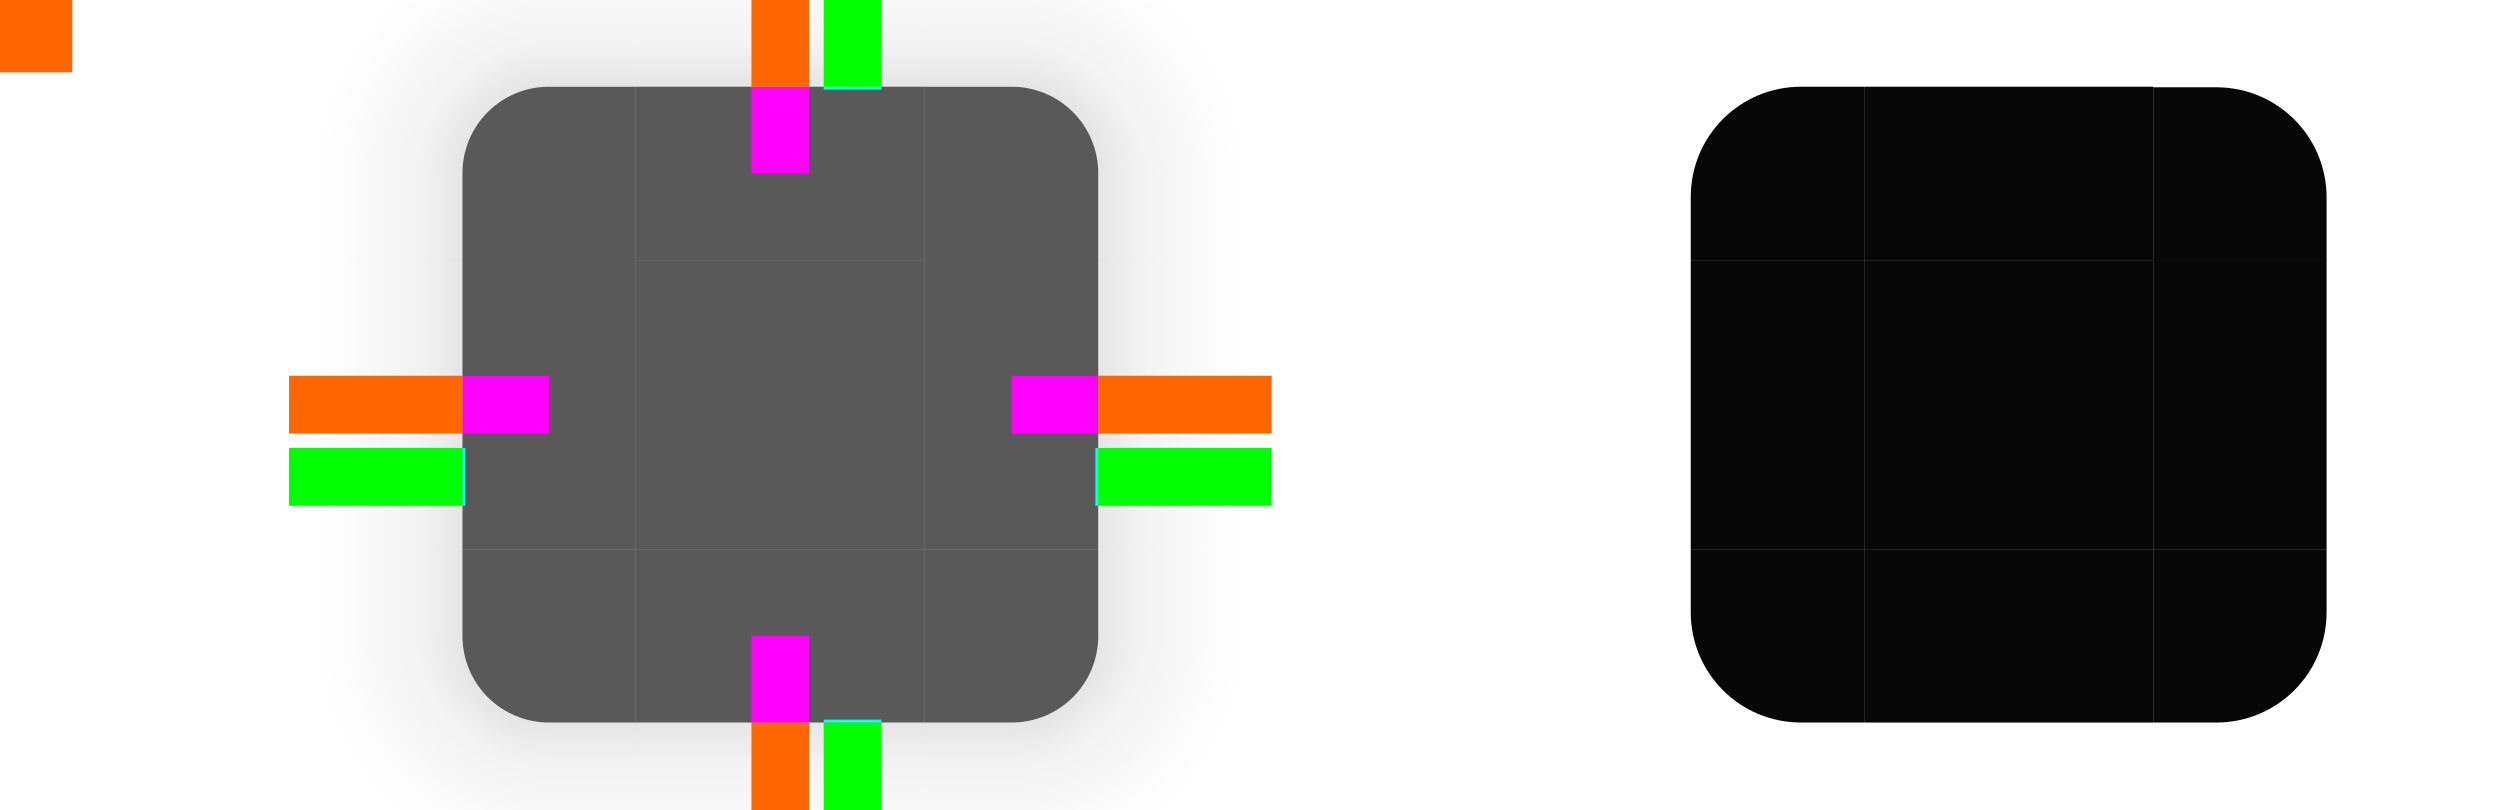
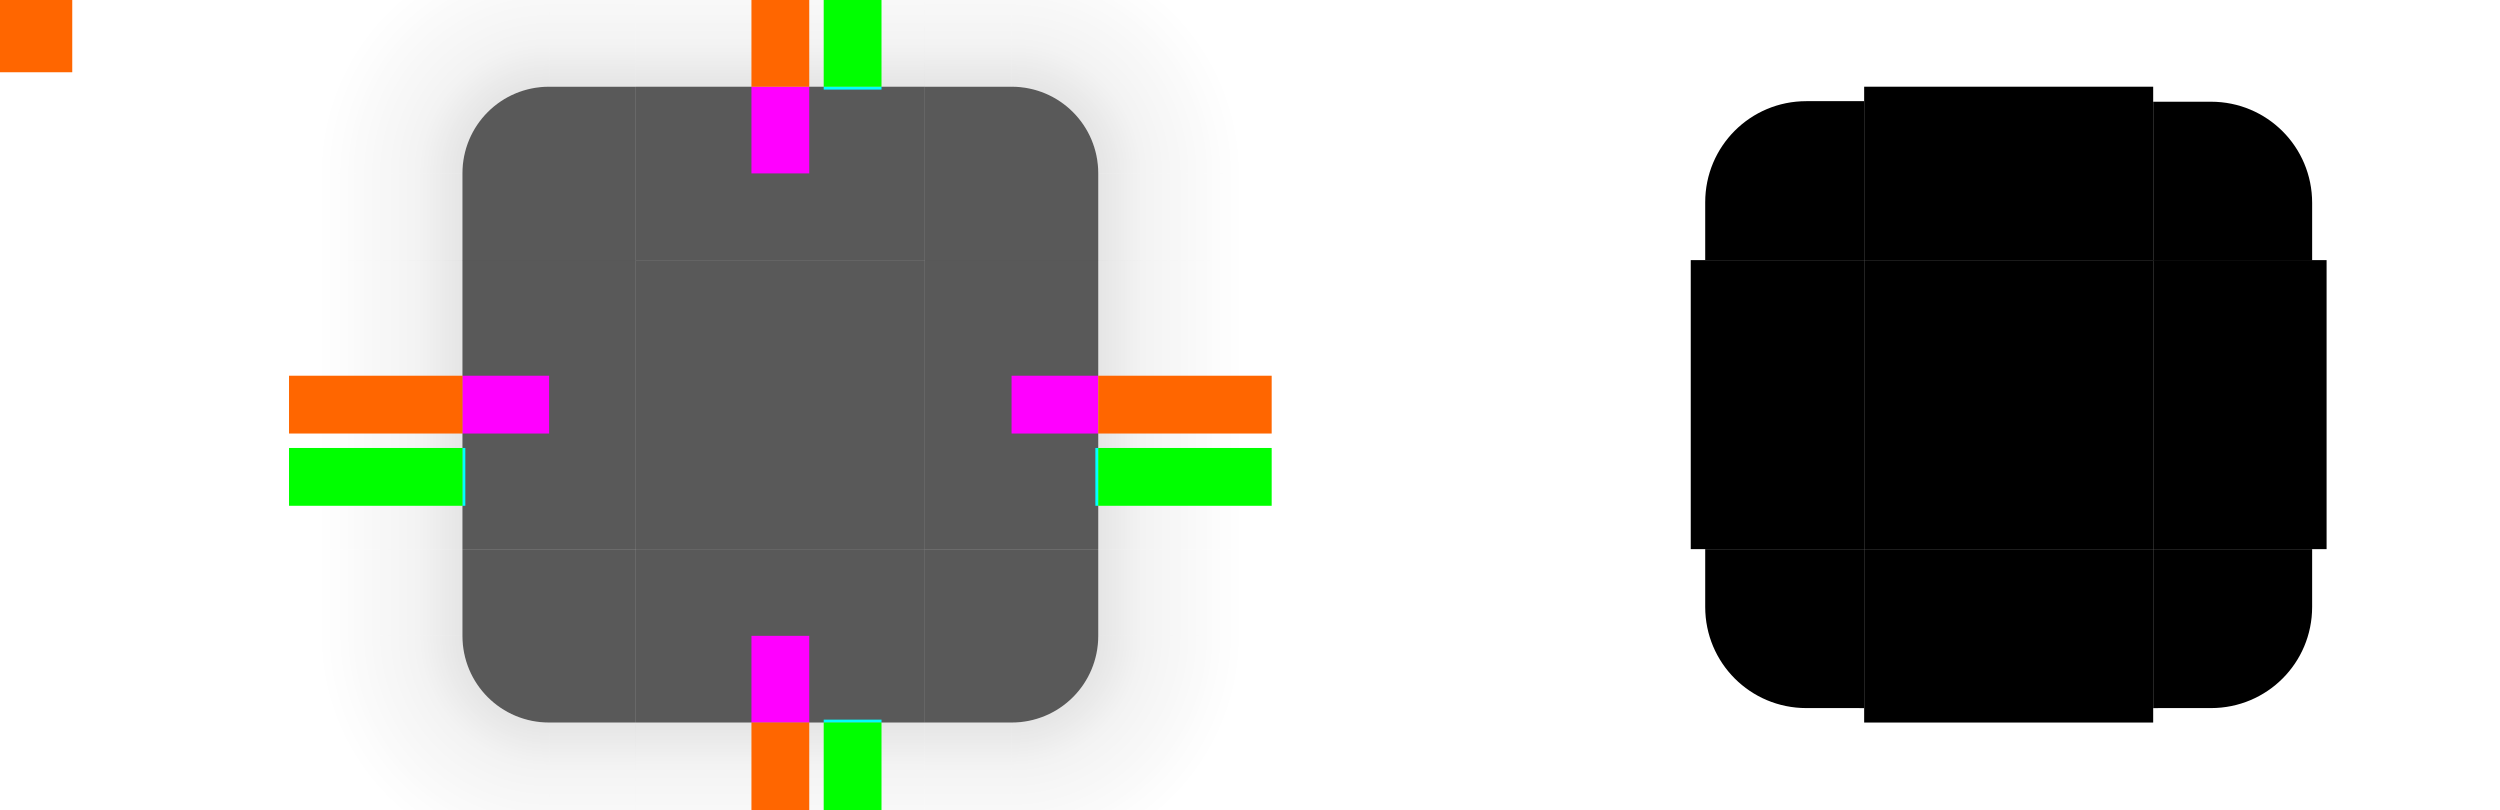
<svg xmlns="http://www.w3.org/2000/svg" xmlns:xlink="http://www.w3.org/1999/xlink" width="173" height="56" version="1.1" viewBox="0 0 173 56" id="svg87">
  <style id="current-color-scheme" type="text/css">.ColorScheme-Text {
        color:#31363b;
        stop-color:#31363b;
      }
      .ColorScheme-Background {
        color:#eff0f1;
        stop-color:#eff0f1;
      }
      .ColorScheme-Highlight {
        color:#3281ea;
        stop-color:#3281ea;
      }
      .ColorScheme-ViewText {
        color:#31363b;
        stop-color:#31363b;
      }
      .ColorScheme-ViewBackground {
        color:#fcfcfc;
        stop-color:#fcfcfc;
      }
      .ColorScheme-ViewHover {
        color:#93cee9;
        stop-color:#93cee9;
      }
      .ColorScheme-ViewFocus{
        color:#3281ea;
        stop-color:#3281ea;
      }
      .ColorScheme-ButtonText {
        color:#31363b;
        stop-color:#31363b;
      }
      .ColorScheme-ButtonBackground {
        color:#eff0f1;
        stop-color:#eff0f1;
      }
      .ColorScheme-ButtonHover {
        color:#93cee9;
        stop-color:#93cee9;
      }
      .ColorScheme-ButtonFocus{
        color:#3281ea;
        stop-color:#3281ea;
      }</style>
  <defs id="defs16">
-     <style type="text/css" id="style3">.ColorScheme-Text {
-         color:#31363b;
-       }
-       .ColorScheme-Background {
-         color:#eff0f1;
-       }
-       .ColorScheme-Highlight {
-         color:#3281ea;
-       }
-       .ColorScheme-ViewText {
-         color:#31363b;
-       }
-       .ColorScheme-ViewBackground {
-         color:#fcfcfc;
-       }
-       .ColorScheme-ViewHover {
-         color:#93cee9;
-       }
-       .ColorScheme-ViewFocus{
-         color:#3281ea;
-       }
-       .ColorScheme-ButtonText {
-         color:#31363b;
-       }
-       .ColorScheme-ButtonBackground {
-         color:#eff0f1;
-       }
-       .ColorScheme-ButtonHover {
-         color:#93cee9;
-       }
-       .ColorScheme-ButtonFocus{
-         color:#3281ea;
-       }</style>
    <radialGradient id="radialGradient994" cx="78.509" cy="10" r="6" gradientTransform="matrix(1.1637e-7 -2.6667 2.6667 1.1637e-7 11.333 221.36)" gradientUnits="userSpaceOnUse" xlink:href="#linearGradient919" />
    <linearGradient id="linearGradient919">
      <stop stop-color="#000000" stop-opacity=".667" offset="0" id="stop6" />
      <stop stop-color="#000000" stop-opacity=".15" offset=".562" id="stop8" />
      <stop stop-color="#000000" stop-opacity="0" offset="1" id="stop10" />
    </linearGradient>
    <linearGradient id="linearGradient927" x1="-10" x2="-26" y1="946.86" y2="946.86" gradientTransform="matrix(1 0 0 .85714 0 135.77)" gradientUnits="userSpaceOnUse" xlink:href="#linearGradient919" />
    <linearGradient id="linearGradient942" x1="-10" x2="-26" y1="946.86" y2="946.86" gradientTransform="matrix(0 1 -.85714 0 804.6 954.36)" gradientUnits="userSpaceOnUse" xlink:href="#linearGradient919" />
    <linearGradient id="linearGradient4948" x1="-16" x2="-8" y1="932.36" y2="932.36" gradientUnits="userSpaceOnUse" xlink:href="#linearGradient919" />
  </defs>
  <g id="shadow-topleft" transform="translate(48 -932.36)" opacity=".35">
    <path transform="translate(-48 932.36)" d="m20-6v18h12c0-3.324 2.676-6 6-6v-12z" fill="url(#radialGradient994)" opacity=".9" id="path18" />
    <path d="m-28 944.36v6l12 1e-5 -9e-6 -6z" fill="url(#linearGradient927)" opacity=".9" id="path20" />
    <path d="m-4 926.36h-6l-1e-5 12 6-1e-5z" fill="url(#linearGradient942)" opacity=".9" id="path22" />
  </g>
  <g id="shadow-left" transform="matrix(2 0 0 .625 6 -554.73)" opacity=".35">
    <rect transform="scale(-1,1)" x="-19" y="916.36" width="6" height="32" fill="none" opacity="1" id="rect25" />
    <rect transform="scale(-1,1)" x="-13" y="916.36" width="6" height="32" fill="url(#linearGradient4948)" opacity=".9" id="rect27" />
    <rect transform="scale(-1,1)" x="-14" y="916.36" width="1" height="32" fill="none" opacity="1" id="rect29" />
  </g>
  <use transform="rotate(90,54,28)" width="100%" height="100%" xlink:href="#shadow-topleft" id="shadow-topright" />
  <use id="shadow-top" transform="rotate(90 54 28)" width="100%" height="100%" xlink:href="#shadow-left" />
  <use id="shadow-right" transform="matrix(-1,0,0,1,108,2.71e-5)" width="100%" height="100%" xlink:href="#shadow-left" />
  <use id="shadow-bottomleft" transform="rotate(-90,54,28)" width="100%" height="100%" xlink:href="#shadow-topleft" />
  <use id="shadow-bottomright" transform="rotate(180 54 28)" width="100%" height="100%" xlink:href="#shadow-topleft" />
  <use id="shadow-bottom" transform="rotate(-90 54 28)" width="100%" height="100%" xlink:href="#shadow-left" />
  <rect id="hint-tile-center" y="-1.4648e-5" width="5" height="5" fill="#ff6600" />
  <g id="top" transform="matrix(0.625,0,0,2,32.125,-1814.72)">
-     <rect class="ColorScheme-Background" transform="matrix(0,-1,-1,0,0,0)" x="-916.36" y="-51" width="6" height="32" id="rect40" style="opacity:0.65;fill:#000000" />
+     <rect transform="matrix(0,-1,-1,0,0,0)" x="-916.36" y="-51" width="6" height="32" id="rect40" style="opacity:0.65;fill:#000000" />
  </g>
  <g id="topleft" transform="translate(19 -904.36)">
    <path transform="translate(-19 904.36)" d="m38 6c-3.324 0-6 2.676-6 6v6h12v-12h-6z" id="path43" style="fill:#000000;opacity:0.65" />
  </g>
  <g id="bottom" transform="matrix(0.625,0,0,2,32.125,-1858.72)">
-     <rect class="ColorScheme-Background" transform="rotate(90)" x="948.36" y="-51" width="6" height="32" id="rect46" style="opacity:0.65;fill:#000000" />
+     <rect transform="rotate(90)" x="948.36" y="-51" width="6" height="32" id="rect46" style="opacity:0.65;fill:#000000" />
  </g>
  <g id="left" transform="matrix(2 0 0 .625 6 -554.73)">
-     <rect class="ColorScheme-Background" transform="scale(-1,1)" x="-19" y="916.36" width="6" height="32" id="rect49" style="fill:#000000;opacity:0.65" />
+     <rect transform="scale(-1,1)" x="-19" y="916.36" width="6" height="32" id="rect49" style="fill:#000000;opacity:0.65" />
  </g>
  <g id="right" transform="matrix(2 0 0 .625 -38 -554.73)">
-     <rect class="ColorScheme-Background" x="51" y="916.36" width="6" height="32" id="rect52" style="fill:#000000;opacity:0.65" />
+     <rect x="51" y="916.36" width="6" height="32" id="rect52" style="fill:#000000;opacity:0.65" />
  </g>
-   <rect id="center" class="ColorScheme-Background" x="44" y="18" width="20" height="20" style="fill:#000000;opacity:0.65" />
+   <rect id="center" x="44" y="18" width="20" height="20" style="fill:#000000;opacity:0.65" />
  <rect id="hint-top-margin" x="52" y="6" width="4" height="6" fill="#ff00ff" />
  <rect id="hint-bottom-margin" x="52" y="44" width="4" height="6" fill="#ff00ff" />
  <rect id="hint-right-margin" transform="rotate(90)" x="26" y="-76" width="4" height="6" fill="#ff00ff" />
  <rect id="hint-left-margin" transform="rotate(90)" x="26" y="-38" width="4" height="6" fill="#ff00ff" />
  <rect id="shadow-hint-top-margin" x="52" y="-6" width="4" height="12" fill="#ff6600" />
  <rect id="shadow-hint-bottom-margin" x="52" y="50" width="4" height="12" fill="#ff6600" />
  <rect id="shadow-hint-right-margin" transform="rotate(90)" x="26" y="-88" width="4" height="12" fill="#ff6600" />
  <rect id="shadow-hint-left-margin" transform="rotate(90)" x="26" y="-32" width="4" height="12" fill="#ff6600" />
  <g id="mask-top" transform="matrix(0.625,0,0,1,117.125,-904.36)">
-     <rect transform="matrix(0,-1,-1,0,0,0)" x="-922.36" y="-51" width="12" height="32" fill="#000000" opacity="0.97" id="rect64" />
+     <rect transform="matrix(0,-1,-1,0,0,0)" x="-922.36" y="-51" width="12" height="32" id="rect64" />
  </g>
  <g id="mask-topleft" transform="matrix(1.2,0,0,1.2,101.4006,-1086.437)">
-     <path transform="matrix(0.90909,0,0,0.90909,-93.364,904.91)" d="m 124,6 c -3.878,0 -7,3.122 -7,7 v 4 h 11 V 6 Z" fill="#000000" opacity="0.97" stroke-width="2.2" id="path67" />
+     <path transform="matrix(0.90909,0,0,0.90909,-93.364,904.91)" d="m 124,6 c -3.878,0 -7,3.122 -7,7 v 4 h 11 V 6 Z" id="path67" style="fill:none" />
+     <path d="m 19.666,911.198 c -3.232,0 -5.833,2.602 -5.833,5.833 v 3.333 h 9.167 v -9.167 z" id="path1" />
  </g>
  <g id="mask-bottom" transform="matrix(0.625,0,0,1.2,117.125,-1095.232)">
-     <rect transform="rotate(90)" x="944.36" y="-51" width="10" height="32" fill="#000000" opacity="0.97" id="rect70" />
+     <rect transform="rotate(90)" x="944.36" y="-51" width="10" height="32" id="rect70" />
  </g>
  <g id="mask-left" transform="translate(104 -904.36)">
-     <rect transform="scale(-1,1)" x="-25" y="922.36" width="12" height="20" fill="#000000" opacity=".97" id="rect73" />
+     <rect transform="scale(-1,1)" x="-25" y="922.36" width="12" height="20" id="rect73" />
  </g>
  <g id="mask-right" transform="matrix(1.2,0,0,0.625,92.6,-554.725)">
-     <rect x="47" y="916.36" width="10" height="32" fill="#000000" opacity="0.97" id="rect76" />
+     <rect x="47" y="916.36" width="10" height="32" id="rect76" />
  </g>
-   <rect id="mask-center" x="129" y="18" width="20" height="20" fill="#000000" opacity=".97" />
-   <rect id="shadow-center" class="ColorScheme-Background" x="45" y="68.866" width="20" height="20" color="#eff0f1" opacity="0" stroke-width=".625" />
+   <rect id="mask-center" x="129" y="18" width="20" height="20" />
+   <rect id="shadow-center" x="45" y="68.866" width="20" height="20" opacity="0" />
  <use id="topright" transform="matrix(-1,0,0,1,108,0)" width="100%" height="100%" xlink:href="#topleft" />
  <use id="bottomleft" transform="matrix(1 0 0 -1 9.2939e-7 56)" width="100%" height="100%" xlink:href="#topleft" />
  <use id="bottomright" transform="rotate(180 54 28)" width="100%" height="100%" xlink:href="#topleft" />
  <use id="mask-topright" transform="matrix(-1,0,0,1,278.0006,0.0384744)" width="100%" height="100%" xlink:href="#mask-topleft" x="0" y="0" />
  <use id="mask-bottomleft" transform="matrix(1,0,0,-1,-4e-6,56.00004)" width="100%" height="100%" xlink:href="#mask-topleft" x="0" y="0" />
  <use id="mask-bottomright" transform="rotate(180,139,28.00002)" width="100%" height="100%" xlink:href="#mask-topleft" x="0" y="0" />
  <rect style="fill:#00ffff;fill-opacity:1;stroke:none;stroke-width:0.183" id="hint-top-inset" width="4" height="0.2" x="57" y="6" />
  <rect y="49.8" x="57" height="0.2" width="4" id="hint-bottom-inset" style="fill:#00ffff;fill-opacity:1;stroke:none;stroke-width:0.183" />
  <rect y="-76" x="31" height="0.2" width="4" id="hint-right-inset" style="fill:#00ffff;fill-opacity:1;stroke:none;stroke-width:0.183" transform="rotate(90)" />
  <rect style="fill:#00ffff;fill-opacity:1;stroke:none;stroke-width:0.183" id="hint-left-inset" width="4" height="0.2" x="31" y="-32.2" transform="rotate(90)" />
  <rect y="-6" x="57" height="12" width="4" id="shadow-hint-top-inset" style="fill:#00ff00;fill-opacity:1;stroke:none;stroke-width:1.414" />
  <rect style="fill:#00ff00;fill-opacity:1;stroke:none;stroke-width:1.414" id="shadow-hint-bottom-inset" width="4" height="12" x="57" y="50" />
  <rect transform="rotate(90)" style="fill:#00ff00;fill-opacity:1;stroke:none;stroke-width:1.414" id="shadow-hint-right-inset" width="4" height="12" x="31" y="-88" />
  <rect transform="rotate(90)" y="-32" x="31" height="12" width="4" id="shadow-hint-left-inset" style="fill:#00ff00;fill-opacity:1;stroke:none;stroke-width:1.414" />
</svg>
